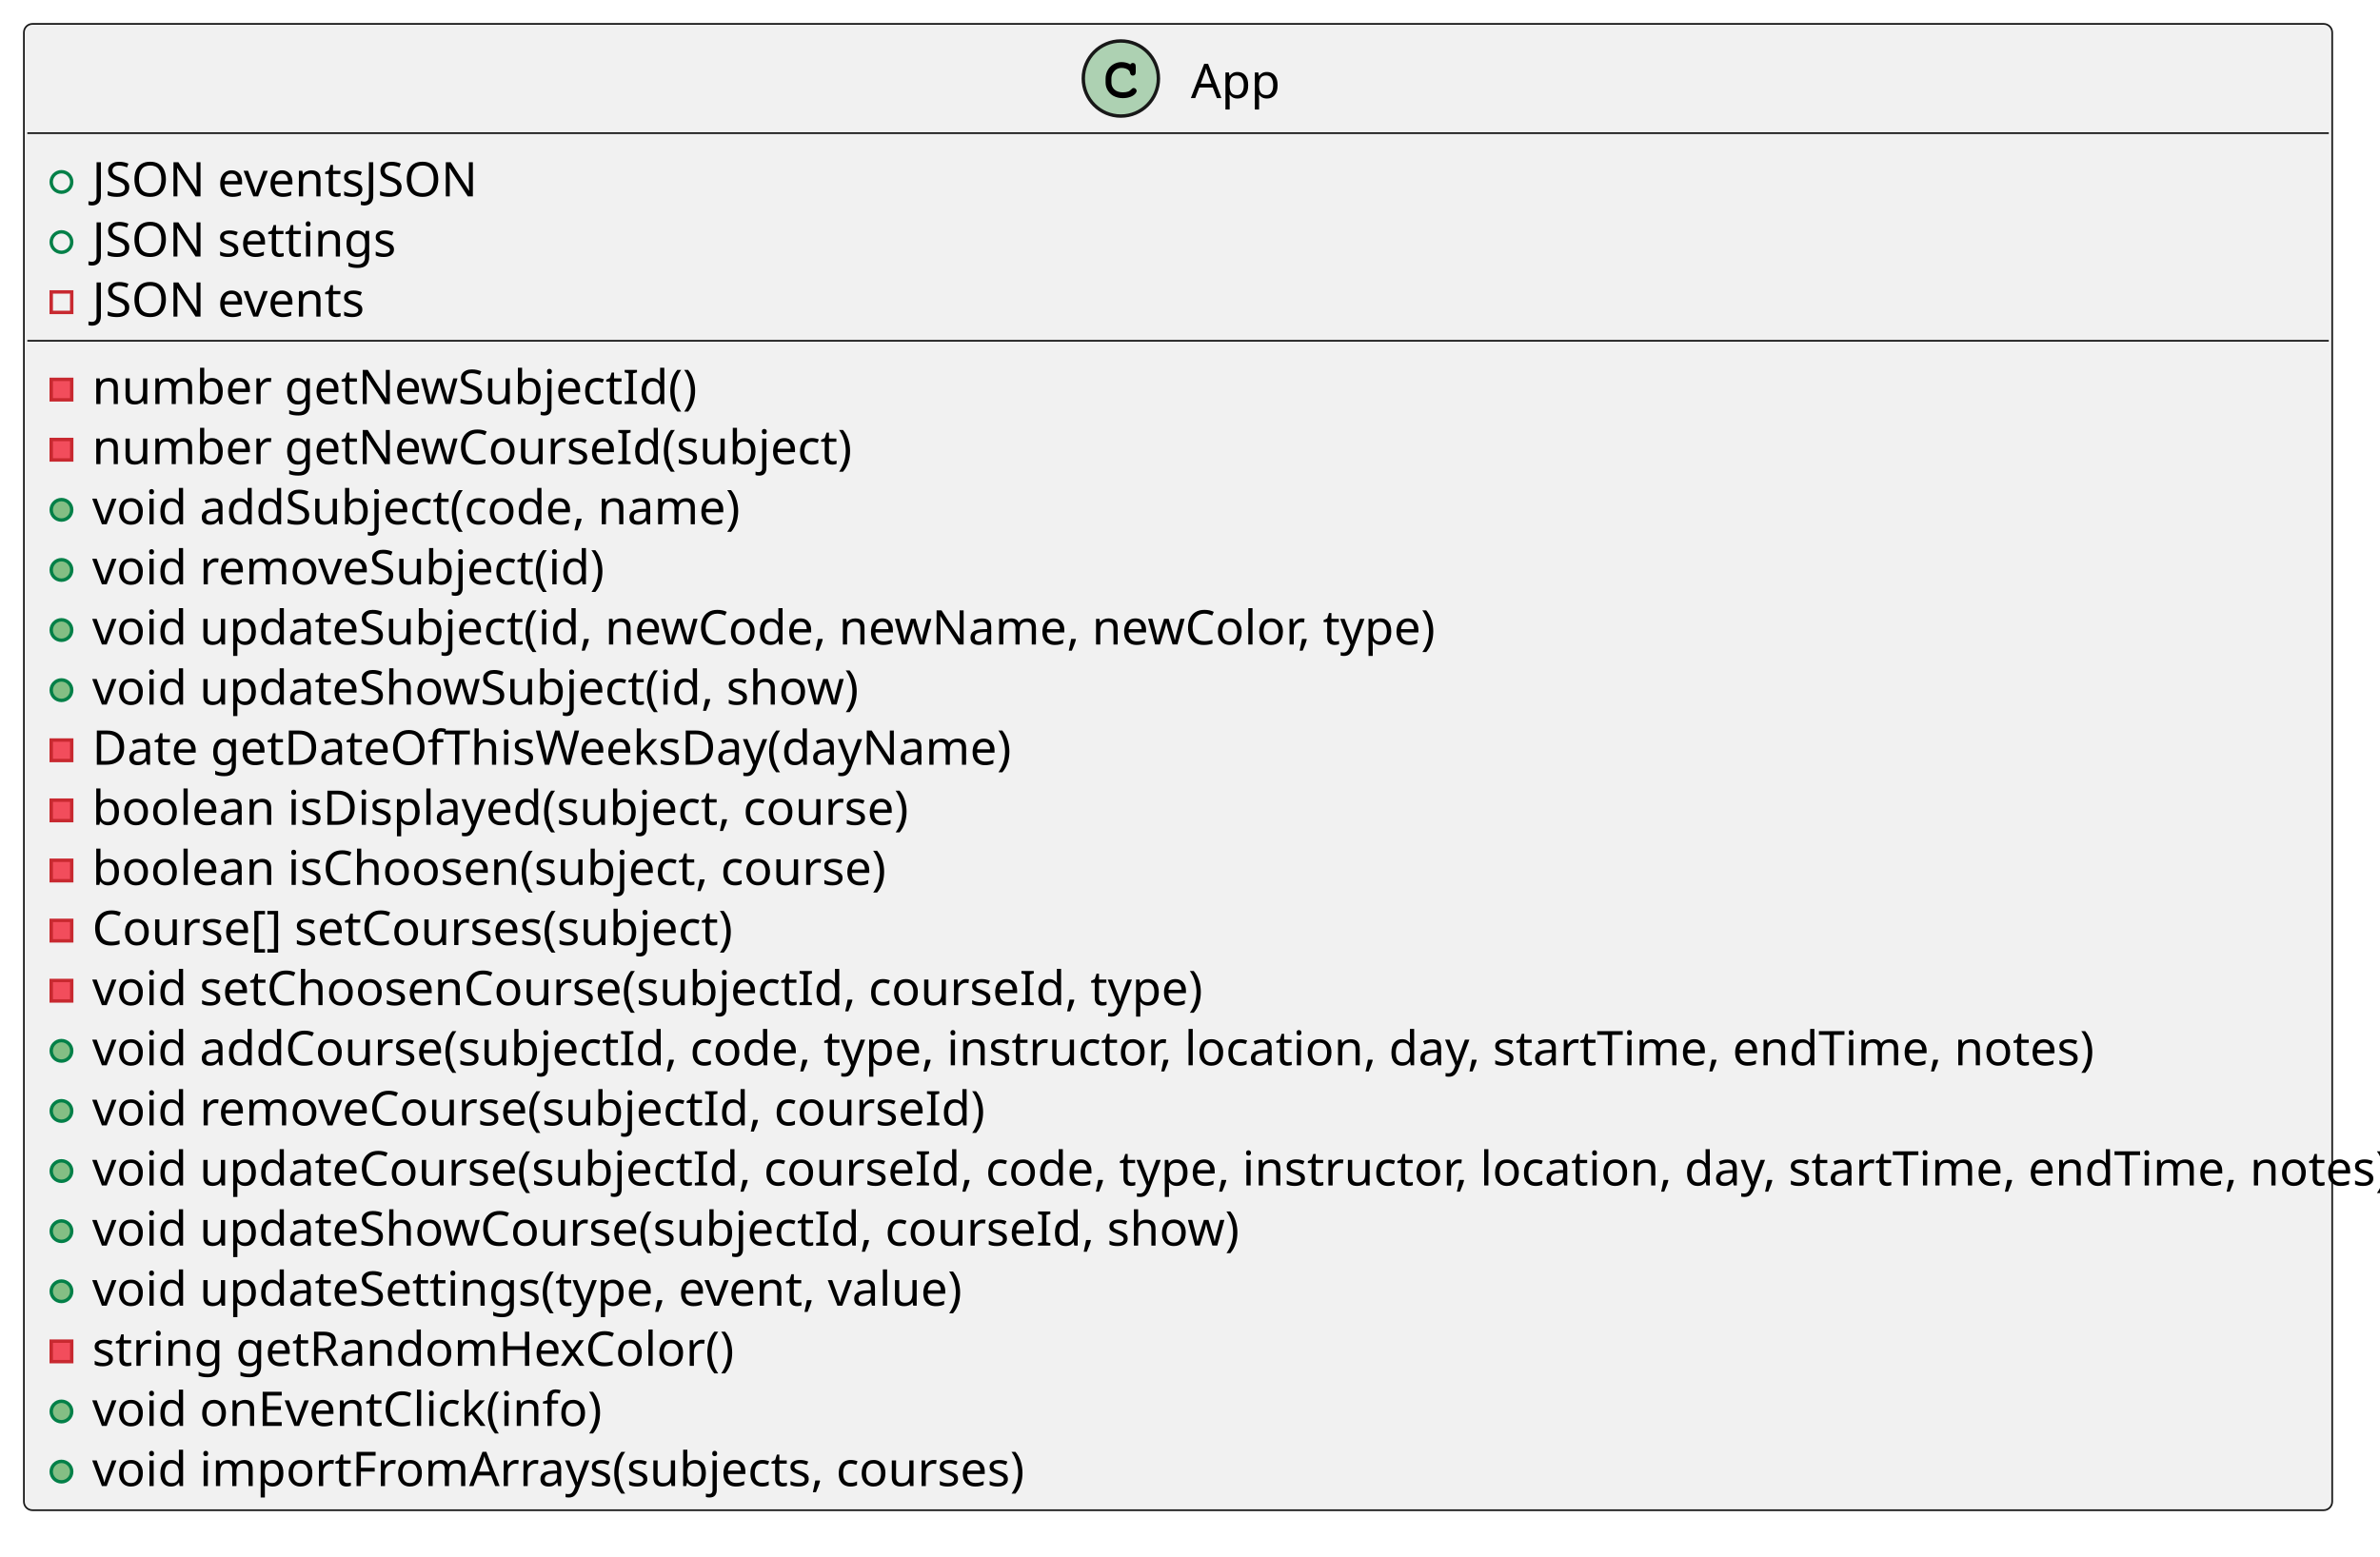
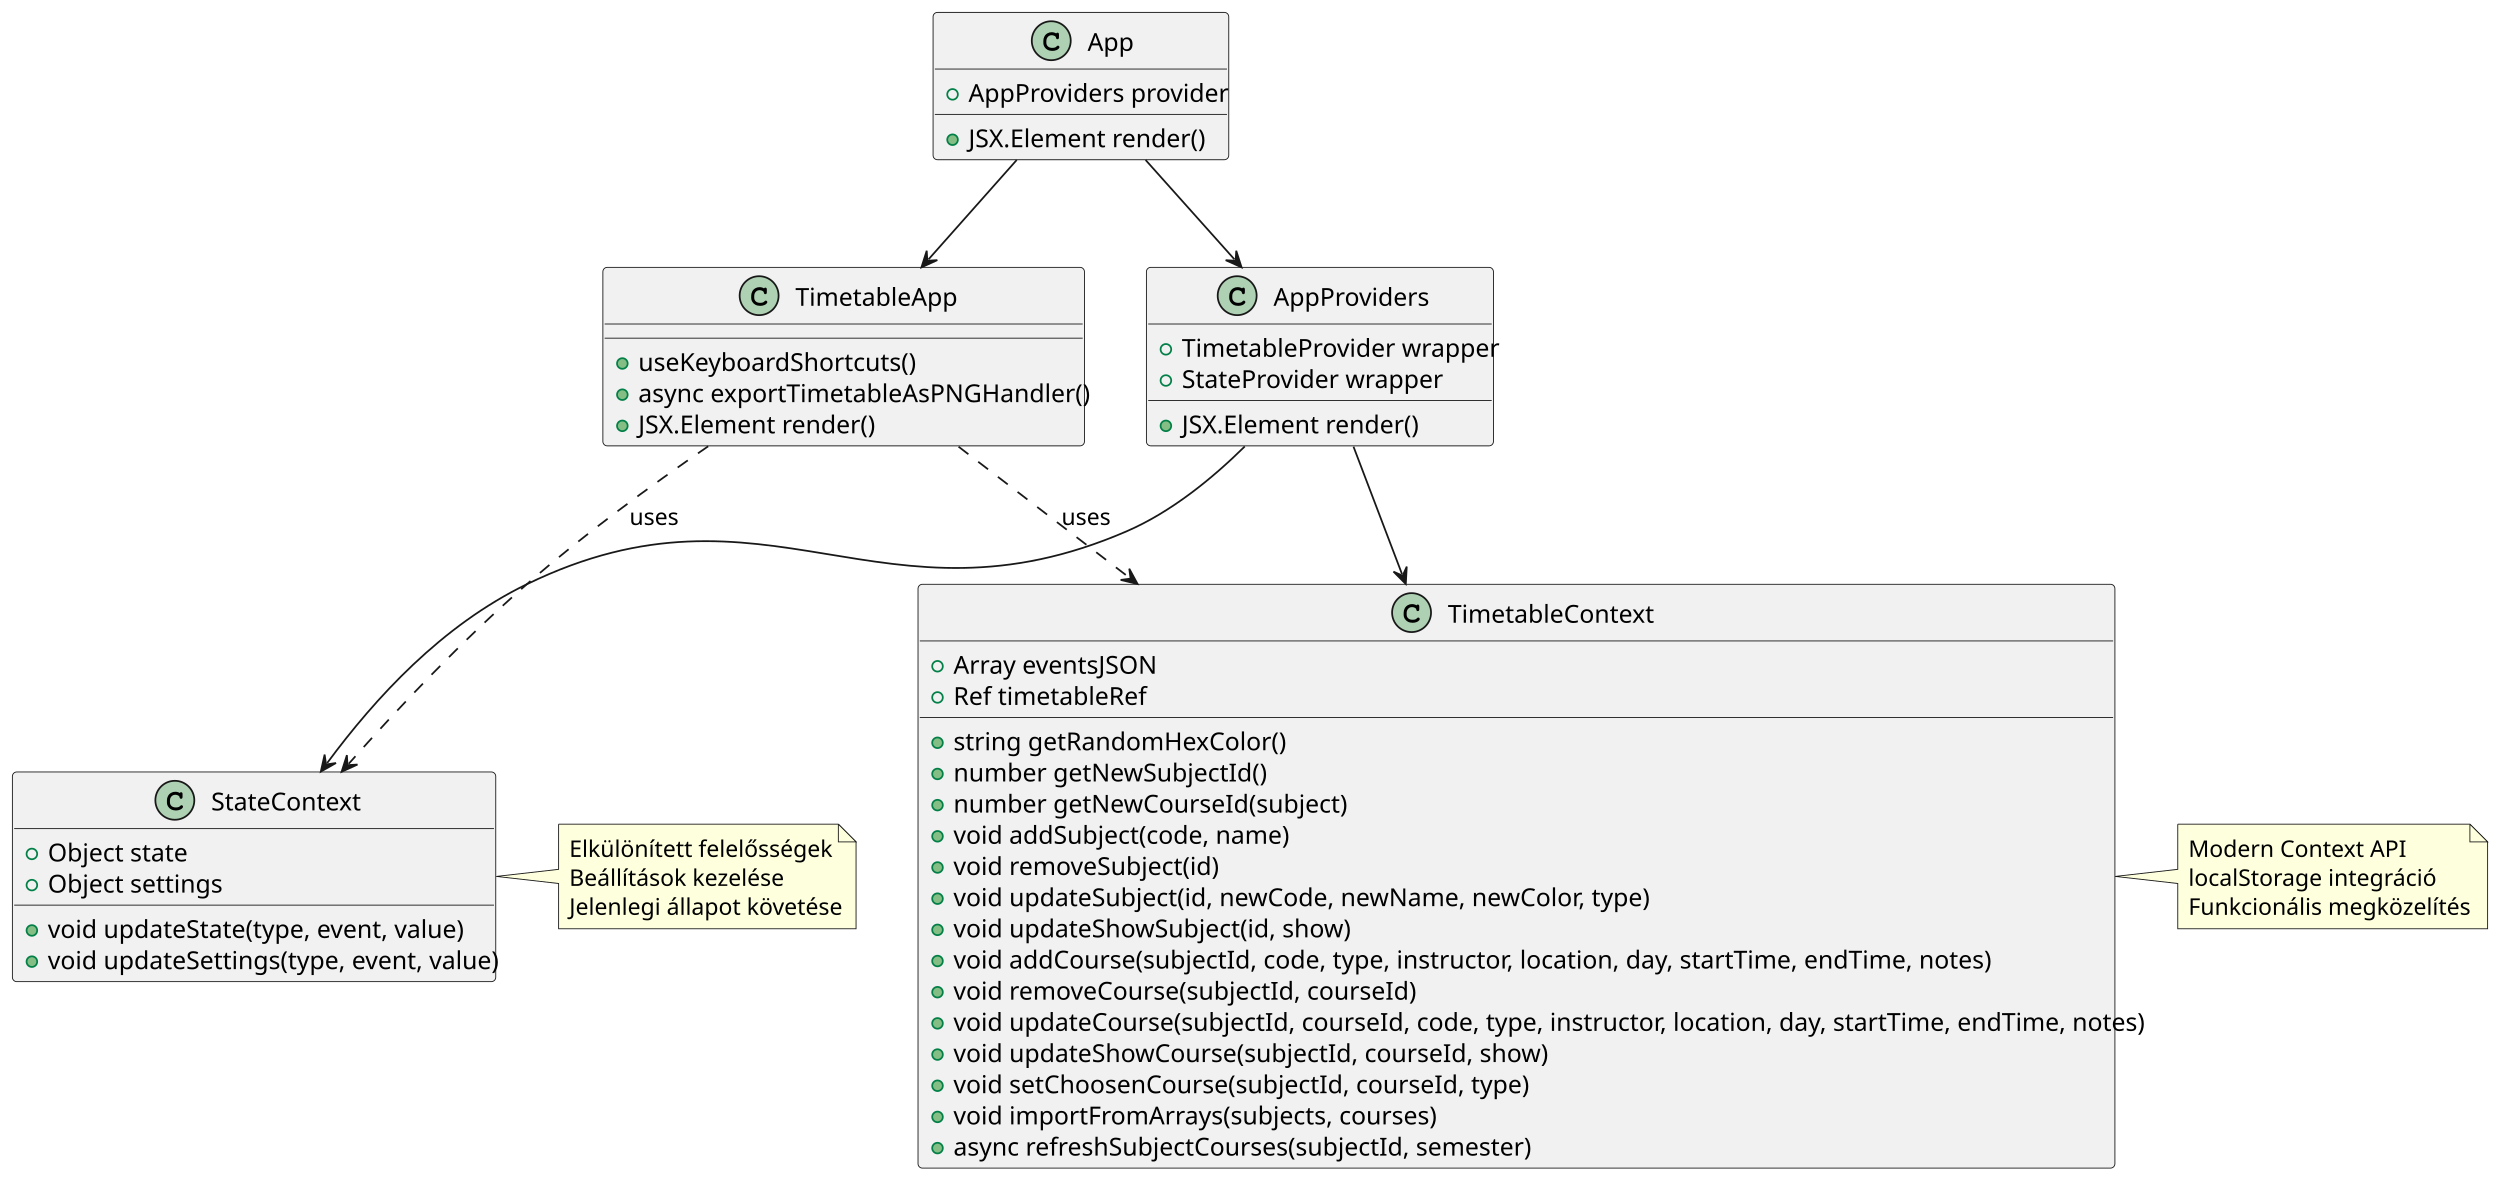
- <svg xmlns="http://www.w3.org/2000/svg" contentStyleType="text/css" height="456px" preserveAspectRatio="none" style="width:697px;height:456px;background:#FFFFFF;" version="1.1" viewBox="0 0 697 456" width="697px" zoomAndPan="magnify">
+ <svg xmlns="http://www.w3.org/2000/svg" contentStyleType="text/css" height="666px" preserveAspectRatio="none" style="width:1412px;height:666px;background:#FFFFFF;" version="1.1" viewBox="0 0 1412 666" width="1412px" zoomAndPan="magnify">
  <defs />
  <g>
    <g id="elem_App">
-       <rect codeLine="2" fill="#F1F1F1" height="435.406" id="App" rx="2.5" ry="2.5" style="stroke:#181818;stroke-width:0.5;" width="676" x="7" y="7" />
-       <ellipse cx="328.25" cy="23" fill="#ADD1B2" rx="11" ry="11" style="stroke:#181818;stroke-width:1.0;" />
-       <path d="M331.016,18.875 Q331.172,18.656 331.359,18.547 Q331.547,18.438 331.766,18.438 Q332.141,18.438 332.375,18.703 Q332.609,18.953 332.609,19.562 L332.609,21.016 Q332.609,21.625 332.375,21.891 Q332.141,22.156 331.766,22.156 Q331.422,22.156 331.219,21.953 Q331.016,21.766 330.906,21.25 Q330.859,20.891 330.672,20.703 Q330.344,20.328 329.734,20.109 Q329.125,19.891 328.5,19.891 Q327.734,19.891 327.094,20.219 Q326.469,20.547 325.969,21.297 Q325.484,22.047 325.484,23.078 L325.484,24.172 Q325.484,25.406 326.375,26.234 Q327.266,27.047 328.859,27.047 Q329.797,27.047 330.453,26.797 Q330.844,26.641 331.266,26.203 Q331.531,25.938 331.672,25.859 Q331.828,25.781 332.031,25.781 Q332.359,25.781 332.609,26.047 Q332.875,26.297 332.875,26.641 Q332.875,26.984 332.531,27.391 Q332.031,27.969 331.234,28.297 Q330.156,28.75 328.859,28.75 Q327.344,28.75 326.141,28.125 Q325.156,27.625 324.469,26.562 Q323.781,25.484 323.781,24.203 L323.781,23.047 Q323.781,21.719 324.391,20.578 Q325.016,19.422 326.109,18.812 Q327.203,18.188 328.438,18.188 Q329.172,18.188 329.812,18.359 Q330.469,18.516 331.016,18.875 Z " fill="#000000" />
-       <text fill="#000000" font-family="sans-serif" font-size="14" lengthAdjust="spacing" textLength="25" x="348.75" y="28.729">App</text>
-       <line style="stroke:#181818;stroke-width:0.5;" x1="8" x2="682" y1="39" y2="39" />
-       <ellipse cx="18" cy="53.305" fill="none" rx="3" ry="3" style="stroke:#038048;stroke-width:1.0;" />
-       <text fill="#000000" font-family="sans-serif" font-size="14" lengthAdjust="spacing" textLength="116" x="27" y="57.533">JSON eventsJSON</text>
-       <ellipse cx="18" cy="70.914" fill="none" rx="3" ry="3" style="stroke:#038048;stroke-width:1.0;" />
-       <text fill="#000000" font-family="sans-serif" font-size="14" lengthAdjust="spacing" textLength="88" x="27" y="75.143">JSON settings</text>
-       <rect fill="none" height="6" style="stroke:#C82930;stroke-width:1.0;" width="6" x="15" y="85.523" />
-       <text fill="#000000" font-family="sans-serif" font-size="14" lengthAdjust="spacing" textLength="81" x="27" y="92.752">JSON events</text>
-       <line style="stroke:#181818;stroke-width:0.5;" x1="8" x2="682" y1="99.828" y2="99.828" />
-       <rect fill="#F24D5C" height="6" style="stroke:#C82930;stroke-width:1.0;" width="6" x="15" y="111.133" />
-       <text fill="#000000" font-family="sans-serif" font-size="14" lengthAdjust="spacing" textLength="166" x="27" y="118.361">number getNewSubjectId()</text>
-       <rect fill="#F24D5C" height="6" style="stroke:#C82930;stroke-width:1.0;" width="6" x="15" y="128.742" />
-       <text fill="#000000" font-family="sans-serif" font-size="14" lengthAdjust="spacing" textLength="210" x="27" y="135.971">number getNewCourseId(subject)</text>
-       <ellipse cx="18" cy="149.352" fill="#84BE84" rx="3" ry="3" style="stroke:#038048;stroke-width:1.0;" />
-       <text fill="#000000" font-family="sans-serif" font-size="14" lengthAdjust="spacing" textLength="185" x="27" y="153.58">void addSubject(code, name)</text>
-       <ellipse cx="18" cy="166.961" fill="#84BE84" rx="3" ry="3" style="stroke:#038048;stroke-width:1.0;" />
-       <text fill="#000000" font-family="sans-serif" font-size="14" lengthAdjust="spacing" textLength="145" x="27" y="171.19">void removeSubject(id)</text>
-       <ellipse cx="18" cy="184.57" fill="#84BE84" rx="3" ry="3" style="stroke:#038048;stroke-width:1.0;" />
-       <text fill="#000000" font-family="sans-serif" font-size="14" lengthAdjust="spacing" textLength="380" x="27" y="188.799">void updateSubject(id, newCode, newName, newColor, type)</text>
-       <ellipse cx="18" cy="202.18" fill="#84BE84" rx="3" ry="3" style="stroke:#038048;stroke-width:1.0;" />
-       <text fill="#000000" font-family="sans-serif" font-size="14" lengthAdjust="spacing" textLength="216" x="27" y="206.408">void updateShowSubject(id, show)</text>
-       <rect fill="#F24D5C" height="6" style="stroke:#C82930;stroke-width:1.0;" width="6" x="15" y="216.789" />
-       <text fill="#000000" font-family="sans-serif" font-size="14" lengthAdjust="spacing" textLength="263" x="27" y="224.018">Date getDateOfThisWeeksDay(dayName)</text>
-       <rect fill="#F24D5C" height="6" style="stroke:#C82930;stroke-width:1.0;" width="6" x="15" y="234.398" />
-       <text fill="#000000" font-family="sans-serif" font-size="14" lengthAdjust="spacing" textLength="233" x="27" y="241.627">boolean isDisplayed(subject, course)</text>
-       <rect fill="#F24D5C" height="6" style="stroke:#C82930;stroke-width:1.0;" width="6" x="15" y="252.008" />
-       <text fill="#000000" font-family="sans-serif" font-size="14" lengthAdjust="spacing" textLength="228" x="27" y="259.236">boolean isChoosen(subject, course)</text>
-       <rect fill="#F24D5C" height="6" style="stroke:#C82930;stroke-width:1.0;" width="6" x="15" y="269.617" />
-       <text fill="#000000" font-family="sans-serif" font-size="14" lengthAdjust="spacing" textLength="185" x="27" y="276.846">Course[] setCourses(subject)</text>
-       <rect fill="#F24D5C" height="6" style="stroke:#C82930;stroke-width:1.0;" width="6" x="15" y="287.227" />
-       <text fill="#000000" font-family="sans-serif" font-size="14" lengthAdjust="spacing" textLength="315" x="27" y="294.455">void setChoosenCourse(subjectId, courseId, type)</text>
-       <ellipse cx="18" cy="307.836" fill="#84BE84" rx="3" ry="3" style="stroke:#038048;stroke-width:1.0;" />
-       <text fill="#000000" font-family="sans-serif" font-size="14" lengthAdjust="spacing" textLength="568" x="27" y="312.065">void addCourse(subjectId, code, type, instructor, location, day, startTime, endTime, notes)</text>
-       <ellipse cx="18" cy="325.445" fill="#84BE84" rx="3" ry="3" style="stroke:#038048;stroke-width:1.0;" />
-       <text fill="#000000" font-family="sans-serif" font-size="14" lengthAdjust="spacing" textLength="251" x="27" y="329.674">void removeCourse(subjectId, courseId)</text>
-       <ellipse cx="18" cy="343.055" fill="#84BE84" rx="3" ry="3" style="stroke:#038048;stroke-width:1.0;" />
-       <text fill="#000000" font-family="sans-serif" font-size="14" lengthAdjust="spacing" textLength="650" x="27" y="347.283">void updateCourse(subjectId, courseId, code, type, instructor, location, day, startTime, endTime, notes)</text>
-       <ellipse cx="18" cy="360.664" fill="#84BE84" rx="3" ry="3" style="stroke:#038048;stroke-width:1.0;" />
-       <text fill="#000000" font-family="sans-serif" font-size="14" lengthAdjust="spacing" textLength="322" x="27" y="364.893">void updateShowCourse(subjectId, courseId, show)</text>
-       <ellipse cx="18" cy="378.273" fill="#84BE84" rx="3" ry="3" style="stroke:#038048;stroke-width:1.0;" />
-       <text fill="#000000" font-family="sans-serif" font-size="14" lengthAdjust="spacing" textLength="247" x="27" y="382.502">void updateSettings(type, event, value)</text>
-       <rect fill="#F24D5C" height="6" style="stroke:#C82930;stroke-width:1.0;" width="6" x="15" y="392.883" />
-       <text fill="#000000" font-family="sans-serif" font-size="14" lengthAdjust="spacing" textLength="179" x="27" y="400.111">string getRandomHexColor()</text>
-       <ellipse cx="18" cy="413.492" fill="#84BE84" rx="3" ry="3" style="stroke:#038048;stroke-width:1.0;" />
-       <text fill="#000000" font-family="sans-serif" font-size="14" lengthAdjust="spacing" textLength="145" x="27" y="417.721">void onEventClick(info)</text>
-       <ellipse cx="18" cy="431.102" fill="#84BE84" rx="3" ry="3" style="stroke:#038048;stroke-width:1.0;" />
-       <text fill="#000000" font-family="sans-serif" font-size="14" lengthAdjust="spacing" textLength="263" x="27" y="435.33">void importFromArrays(subjects, courses)</text>
+       <rect codeLine="2" fill="#F1F1F1" height="83.219" id="App" rx="2.5" ry="2.5" style="stroke:#181818;stroke-width:0.5;" width="167" x="527" y="7" />
+       <ellipse cx="593.75" cy="23" fill="#ADD1B2" rx="11" ry="11" style="stroke:#181818;stroke-width:1.0;" />
+       <path d="M596.516,18.875 Q596.672,18.656 596.859,18.547 Q597.047,18.438 597.266,18.438 Q597.641,18.438 597.875,18.703 Q598.109,18.953 598.109,19.562 L598.109,21.016 Q598.109,21.625 597.875,21.891 Q597.641,22.156 597.266,22.156 Q596.922,22.156 596.719,21.953 Q596.516,21.766 596.406,21.25 Q596.359,20.891 596.172,20.703 Q595.844,20.328 595.234,20.109 Q594.625,19.891 594,19.891 Q593.234,19.891 592.594,20.219 Q591.969,20.547 591.469,21.297 Q590.984,22.047 590.984,23.078 L590.984,24.172 Q590.984,25.406 591.875,26.234 Q592.766,27.047 594.359,27.047 Q595.297,27.047 595.953,26.797 Q596.344,26.641 596.766,26.203 Q597.031,25.938 597.172,25.859 Q597.328,25.781 597.531,25.781 Q597.859,25.781 598.109,26.047 Q598.375,26.297 598.375,26.641 Q598.375,26.984 598.031,27.391 Q597.531,27.969 596.734,28.297 Q595.656,28.75 594.359,28.75 Q592.844,28.75 591.641,28.125 Q590.656,27.625 589.969,26.562 Q589.281,25.484 589.281,24.203 L589.281,23.047 Q589.281,21.719 589.891,20.578 Q590.516,19.422 591.609,18.812 Q592.703,18.188 593.938,18.188 Q594.672,18.188 595.312,18.359 Q595.969,18.516 596.516,18.875 Z " fill="#000000" />
+       <text fill="#000000" font-family="sans-serif" font-size="14" lengthAdjust="spacing" textLength="25" x="614.25" y="28.729">App</text>
+       <line style="stroke:#181818;stroke-width:0.5;" x1="528" x2="693" y1="39" y2="39" />
+       <ellipse cx="538" cy="53.305" fill="none" rx="3" ry="3" style="stroke:#038048;stroke-width:1.0;" />
+       <text fill="#000000" font-family="sans-serif" font-size="14" lengthAdjust="spacing" textLength="141" x="547" y="57.533">AppProviders provider</text>
+       <line style="stroke:#181818;stroke-width:0.5;" x1="528" x2="693" y1="64.609" y2="64.609" />
+       <ellipse cx="538" cy="78.914" fill="#84BE84" rx="3" ry="3" style="stroke:#038048;stroke-width:1.0;" />
+       <text fill="#000000" font-family="sans-serif" font-size="14" lengthAdjust="spacing" textLength="134" x="547" y="83.143">JSX.Element render()</text>
+     </g>
+     <g id="elem_TimetableApp">
+       <rect codeLine="7" fill="#F1F1F1" height="100.828" id="TimetableApp" rx="2.5" ry="2.5" style="stroke:#181818;stroke-width:0.5;" width="272" x="340.5" y="151" />
+       <ellipse cx="428.75" cy="167" fill="#ADD1B2" rx="11" ry="11" style="stroke:#181818;stroke-width:1.0;" />
+       <path d="M431.516,162.875 Q431.672,162.656 431.859,162.547 Q432.047,162.438 432.266,162.438 Q432.641,162.438 432.875,162.703 Q433.109,162.953 433.109,163.562 L433.109,165.016 Q433.109,165.625 432.875,165.891 Q432.641,166.156 432.266,166.156 Q431.922,166.156 431.719,165.953 Q431.516,165.766 431.406,165.25 Q431.359,164.891 431.172,164.703 Q430.844,164.328 430.234,164.109 Q429.625,163.891 429,163.891 Q428.234,163.891 427.594,164.219 Q426.969,164.547 426.469,165.297 Q425.984,166.047 425.984,167.078 L425.984,168.172 Q425.984,169.406 426.875,170.234 Q427.766,171.047 429.359,171.047 Q430.297,171.047 430.953,170.797 Q431.344,170.641 431.766,170.203 Q432.031,169.938 432.172,169.859 Q432.328,169.781 432.531,169.781 Q432.859,169.781 433.109,170.047 Q433.375,170.297 433.375,170.641 Q433.375,170.984 433.031,171.391 Q432.531,171.969 431.734,172.297 Q430.656,172.75 429.359,172.75 Q427.844,172.75 426.641,172.125 Q425.656,171.625 424.969,170.562 Q424.281,169.484 424.281,168.203 L424.281,167.047 Q424.281,165.719 424.891,164.578 Q425.516,163.422 426.609,162.812 Q427.703,162.188 428.938,162.188 Q429.672,162.188 430.312,162.359 Q430.969,162.516 431.516,162.875 Z " fill="#000000" />
+       <text fill="#000000" font-family="sans-serif" font-size="14" lengthAdjust="spacing" textLength="87" x="449.25" y="172.728">TimetableApp</text>
+       <line style="stroke:#181818;stroke-width:0.5;" x1="341.5" x2="611.5" y1="183" y2="183" />
+       <line style="stroke:#181818;stroke-width:0.5;" x1="341.5" x2="611.5" y1="191" y2="191" />
+       <ellipse cx="351.5" cy="205.305" fill="#84BE84" rx="3" ry="3" style="stroke:#038048;stroke-width:1.0;" />
+       <text fill="#000000" font-family="sans-serif" font-size="14" lengthAdjust="spacing" textLength="154" x="360.5" y="209.533">useKeyboardShortcuts()</text>
+       <ellipse cx="351.5" cy="222.914" fill="#84BE84" rx="3" ry="3" style="stroke:#038048;stroke-width:1.0;" />
+       <text fill="#000000" font-family="sans-serif" font-size="14" lengthAdjust="spacing" textLength="246" x="360.5" y="227.143">async exportTimetableAsPNGHandler()</text>
+       <ellipse cx="351.5" cy="240.523" fill="#84BE84" rx="3" ry="3" style="stroke:#038048;stroke-width:1.0;" />
+       <text fill="#000000" font-family="sans-serif" font-size="14" lengthAdjust="spacing" textLength="134" x="360.5" y="244.752">JSX.Element render()</text>
+     </g>
+     <g id="elem_TimetableContext">
+       <rect codeLine="13" fill="#F1F1F1" height="329.75" id="TimetableContext" rx="2.5" ry="2.5" style="stroke:#181818;stroke-width:0.5;" width="676" x="518.5" y="330" />
+       <ellipse cx="797.25" cy="346" fill="#ADD1B2" rx="11" ry="11" style="stroke:#181818;stroke-width:1.0;" />
+       <path d="M800.016,341.875 Q800.172,341.656 800.359,341.547 Q800.547,341.438 800.766,341.438 Q801.141,341.438 801.375,341.703 Q801.609,341.953 801.609,342.562 L801.609,344.016 Q801.609,344.625 801.375,344.891 Q801.141,345.156 800.766,345.156 Q800.422,345.156 800.219,344.953 Q800.016,344.766 799.906,344.25 Q799.859,343.891 799.672,343.703 Q799.344,343.328 798.734,343.109 Q798.125,342.891 797.5,342.891 Q796.734,342.891 796.094,343.219 Q795.469,343.547 794.969,344.297 Q794.484,345.047 794.484,346.078 L794.484,347.172 Q794.484,348.406 795.375,349.234 Q796.266,350.047 797.859,350.047 Q798.797,350.047 799.453,349.797 Q799.844,349.641 800.266,349.203 Q800.531,348.938 800.672,348.859 Q800.828,348.781 801.031,348.781 Q801.359,348.781 801.609,349.047 Q801.875,349.297 801.875,349.641 Q801.875,349.984 801.531,350.391 Q801.031,350.969 800.234,351.297 Q799.156,351.75 797.859,351.75 Q796.344,351.75 795.141,351.125 Q794.156,350.625 793.469,349.562 Q792.781,348.484 792.781,347.203 L792.781,346.047 Q792.781,344.719 793.391,343.578 Q794.016,342.422 795.109,341.812 Q796.203,341.188 797.438,341.188 Q798.172,341.188 798.812,341.359 Q799.469,341.516 800.016,341.875 Z " fill="#000000" />
+       <text fill="#000000" font-family="sans-serif" font-size="14" lengthAdjust="spacing" textLength="110" x="817.75" y="351.728">TimetableContext</text>
+       <line style="stroke:#181818;stroke-width:0.5;" x1="519.5" x2="1193.5" y1="362" y2="362" />
+       <ellipse cx="529.5" cy="376.305" fill="none" rx="3" ry="3" style="stroke:#038048;stroke-width:1.0;" />
+       <text fill="#000000" font-family="sans-serif" font-size="14" lengthAdjust="spacing" textLength="115" x="538.5" y="380.533">Array eventsJSON</text>
+       <ellipse cx="529.5" cy="393.914" fill="none" rx="3" ry="3" style="stroke:#038048;stroke-width:1.0;" />
+       <text fill="#000000" font-family="sans-serif" font-size="14" lengthAdjust="spacing" textLength="105" x="538.5" y="398.143">Ref timetableRef</text>
+       <line style="stroke:#181818;stroke-width:0.5;" x1="519.5" x2="1193.5" y1="405.219" y2="405.219" />
+       <ellipse cx="529.5" cy="419.523" fill="#84BE84" rx="3" ry="3" style="stroke:#038048;stroke-width:1.0;" />
+       <text fill="#000000" font-family="sans-serif" font-size="14" lengthAdjust="spacing" textLength="179" x="538.5" y="423.752">string getRandomHexColor()</text>
+       <ellipse cx="529.5" cy="437.133" fill="#84BE84" rx="3" ry="3" style="stroke:#038048;stroke-width:1.0;" />
+       <text fill="#000000" font-family="sans-serif" font-size="14" lengthAdjust="spacing" textLength="166" x="538.5" y="441.361">number getNewSubjectId()</text>
+       <ellipse cx="529.5" cy="454.742" fill="#84BE84" rx="3" ry="3" style="stroke:#038048;stroke-width:1.0;" />
+       <text fill="#000000" font-family="sans-serif" font-size="14" lengthAdjust="spacing" textLength="210" x="538.5" y="458.971">number getNewCourseId(subject)</text>
+       <ellipse cx="529.5" cy="472.352" fill="#84BE84" rx="3" ry="3" style="stroke:#038048;stroke-width:1.0;" />
+       <text fill="#000000" font-family="sans-serif" font-size="14" lengthAdjust="spacing" textLength="185" x="538.5" y="476.58">void addSubject(code, name)</text>
+       <ellipse cx="529.5" cy="489.961" fill="#84BE84" rx="3" ry="3" style="stroke:#038048;stroke-width:1.0;" />
+       <text fill="#000000" font-family="sans-serif" font-size="14" lengthAdjust="spacing" textLength="145" x="538.5" y="494.19">void removeSubject(id)</text>
+       <ellipse cx="529.5" cy="507.57" fill="#84BE84" rx="3" ry="3" style="stroke:#038048;stroke-width:1.0;" />
+       <text fill="#000000" font-family="sans-serif" font-size="14" lengthAdjust="spacing" textLength="380" x="538.5" y="511.799">void updateSubject(id, newCode, newName, newColor, type)</text>
+       <ellipse cx="529.5" cy="525.18" fill="#84BE84" rx="3" ry="3" style="stroke:#038048;stroke-width:1.0;" />
+       <text fill="#000000" font-family="sans-serif" font-size="14" lengthAdjust="spacing" textLength="216" x="538.5" y="529.408">void updateShowSubject(id, show)</text>
+       <ellipse cx="529.5" cy="542.789" fill="#84BE84" rx="3" ry="3" style="stroke:#038048;stroke-width:1.0;" />
+       <text fill="#000000" font-family="sans-serif" font-size="14" lengthAdjust="spacing" textLength="568" x="538.5" y="547.018">void addCourse(subjectId, code, type, instructor, location, day, startTime, endTime, notes)</text>
+       <ellipse cx="529.5" cy="560.398" fill="#84BE84" rx="3" ry="3" style="stroke:#038048;stroke-width:1.0;" />
+       <text fill="#000000" font-family="sans-serif" font-size="14" lengthAdjust="spacing" textLength="251" x="538.5" y="564.627">void removeCourse(subjectId, courseId)</text>
+       <ellipse cx="529.5" cy="578.008" fill="#84BE84" rx="3" ry="3" style="stroke:#038048;stroke-width:1.0;" />
+       <text fill="#000000" font-family="sans-serif" font-size="14" lengthAdjust="spacing" textLength="650" x="538.5" y="582.236">void updateCourse(subjectId, courseId, code, type, instructor, location, day, startTime, endTime, notes)</text>
+       <ellipse cx="529.5" cy="595.617" fill="#84BE84" rx="3" ry="3" style="stroke:#038048;stroke-width:1.0;" />
+       <text fill="#000000" font-family="sans-serif" font-size="14" lengthAdjust="spacing" textLength="322" x="538.5" y="599.846">void updateShowCourse(subjectId, courseId, show)</text>
+       <ellipse cx="529.5" cy="613.227" fill="#84BE84" rx="3" ry="3" style="stroke:#038048;stroke-width:1.0;" />
+       <text fill="#000000" font-family="sans-serif" font-size="14" lengthAdjust="spacing" textLength="315" x="538.5" y="617.455">void setChoosenCourse(subjectId, courseId, type)</text>
+       <ellipse cx="529.5" cy="630.836" fill="#84BE84" rx="3" ry="3" style="stroke:#038048;stroke-width:1.0;" />
+       <text fill="#000000" font-family="sans-serif" font-size="14" lengthAdjust="spacing" textLength="263" x="538.5" y="635.064">void importFromArrays(subjects, courses)</text>
+       <ellipse cx="529.5" cy="648.445" fill="#84BE84" rx="3" ry="3" style="stroke:#038048;stroke-width:1.0;" />
+       <text fill="#000000" font-family="sans-serif" font-size="14" lengthAdjust="spacing" textLength="318" x="538.5" y="652.674">async refreshSubjectCourses(subjectId, semester)</text>
+     </g>
+     <g id="elem_StateContext">
+       <rect codeLine="32" fill="#F1F1F1" height="118.438" id="StateContext" rx="2.5" ry="2.5" style="stroke:#181818;stroke-width:0.5;" width="273" x="7" y="436" />
+       <ellipse cx="98.75" cy="452" fill="#ADD1B2" rx="11" ry="11" style="stroke:#181818;stroke-width:1.0;" />
+       <path d="M101.516,447.875 Q101.672,447.656 101.859,447.547 Q102.047,447.438 102.266,447.438 Q102.641,447.438 102.875,447.703 Q103.109,447.953 103.109,448.562 L103.109,450.016 Q103.109,450.625 102.875,450.891 Q102.641,451.156 102.266,451.156 Q101.922,451.156 101.719,450.953 Q101.516,450.766 101.406,450.25 Q101.359,449.891 101.172,449.703 Q100.844,449.328 100.234,449.109 Q99.625,448.891 99,448.891 Q98.234,448.891 97.594,449.219 Q96.969,449.547 96.469,450.297 Q95.984,451.047 95.984,452.078 L95.984,453.172 Q95.984,454.406 96.875,455.234 Q97.766,456.047 99.359,456.047 Q100.297,456.047 100.953,455.797 Q101.344,455.641 101.766,455.203 Q102.031,454.938 102.172,454.859 Q102.328,454.781 102.531,454.781 Q102.859,454.781 103.109,455.047 Q103.375,455.297 103.375,455.641 Q103.375,455.984 103.031,456.391 Q102.531,456.969 101.734,457.297 Q100.656,457.75 99.359,457.75 Q97.844,457.75 96.641,457.125 Q95.656,456.625 94.969,455.562 Q94.281,454.484 94.281,453.203 L94.281,452.047 Q94.281,450.719 94.891,449.578 Q95.516,448.422 96.609,447.812 Q97.703,447.188 98.938,447.188 Q99.672,447.188 100.312,447.359 Q100.969,447.516 101.516,447.875 Z " fill="#000000" />
+       <text fill="#000000" font-family="sans-serif" font-size="14" lengthAdjust="spacing" textLength="81" x="119.25" y="457.728">StateContext</text>
+       <line style="stroke:#181818;stroke-width:0.5;" x1="8" x2="279" y1="468" y2="468" />
+       <ellipse cx="18" cy="482.305" fill="none" rx="3" ry="3" style="stroke:#038048;stroke-width:1.0;" />
+       <text fill="#000000" font-family="sans-serif" font-size="14" lengthAdjust="spacing" textLength="76" x="27" y="486.533">Object state</text>
+       <ellipse cx="18" cy="499.914" fill="none" rx="3" ry="3" style="stroke:#038048;stroke-width:1.0;" />
+       <text fill="#000000" font-family="sans-serif" font-size="14" lengthAdjust="spacing" textLength="94" x="27" y="504.143">Object settings</text>
+       <line style="stroke:#181818;stroke-width:0.5;" x1="8" x2="279" y1="511.219" y2="511.219" />
+       <ellipse cx="18" cy="525.523" fill="#84BE84" rx="3" ry="3" style="stroke:#038048;stroke-width:1.0;" />
+       <text fill="#000000" font-family="sans-serif" font-size="14" lengthAdjust="spacing" textLength="229" x="27" y="529.752">void updateState(type, event, value)</text>
+       <ellipse cx="18" cy="543.133" fill="#84BE84" rx="3" ry="3" style="stroke:#038048;stroke-width:1.0;" />
+       <text fill="#000000" font-family="sans-serif" font-size="14" lengthAdjust="spacing" textLength="247" x="27" y="547.361">void updateSettings(type, event, value)</text>
+     </g>
+     <g id="elem_AppProviders">
+       <rect codeLine="39" fill="#F1F1F1" height="100.828" id="AppProviders" rx="2.5" ry="2.5" style="stroke:#181818;stroke-width:0.5;" width="196" x="647.5" y="151" />
+       <ellipse cx="698.75" cy="167" fill="#ADD1B2" rx="11" ry="11" style="stroke:#181818;stroke-width:1.0;" />
+       <path d="M701.516,162.875 Q701.672,162.656 701.859,162.547 Q702.047,162.438 702.266,162.438 Q702.641,162.438 702.875,162.703 Q703.109,162.953 703.109,163.562 L703.109,165.016 Q703.109,165.625 702.875,165.891 Q702.641,166.156 702.266,166.156 Q701.922,166.156 701.719,165.953 Q701.516,165.766 701.406,165.25 Q701.359,164.891 701.172,164.703 Q700.844,164.328 700.234,164.109 Q699.625,163.891 699,163.891 Q698.234,163.891 697.594,164.219 Q696.969,164.547 696.469,165.297 Q695.984,166.047 695.984,167.078 L695.984,168.172 Q695.984,169.406 696.875,170.234 Q697.766,171.047 699.359,171.047 Q700.297,171.047 700.953,170.797 Q701.344,170.641 701.766,170.203 Q702.031,169.938 702.172,169.859 Q702.328,169.781 702.531,169.781 Q702.859,169.781 703.109,170.047 Q703.375,170.297 703.375,170.641 Q703.375,170.984 703.031,171.391 Q702.531,171.969 701.734,172.297 Q700.656,172.75 699.359,172.75 Q697.844,172.75 696.641,172.125 Q695.656,171.625 694.969,170.562 Q694.281,169.484 694.281,168.203 L694.281,167.047 Q694.281,165.719 694.891,164.578 Q695.516,163.422 696.609,162.812 Q697.703,162.188 698.938,162.188 Q699.672,162.188 700.312,162.359 Q700.969,162.516 701.516,162.875 Z " fill="#000000" />
+       <text fill="#000000" font-family="sans-serif" font-size="14" lengthAdjust="spacing" textLength="85" x="719.25" y="172.728">AppProviders</text>
+       <line style="stroke:#181818;stroke-width:0.5;" x1="648.5" x2="842.5" y1="183" y2="183" />
+       <ellipse cx="658.5" cy="197.305" fill="none" rx="3" ry="3" style="stroke:#038048;stroke-width:1.0;" />
+       <text fill="#000000" font-family="sans-serif" font-size="14" lengthAdjust="spacing" textLength="170" x="667.5" y="201.533">TimetableProvider wrapper</text>
+       <ellipse cx="658.5" cy="214.914" fill="none" rx="3" ry="3" style="stroke:#038048;stroke-width:1.0;" />
+       <text fill="#000000" font-family="sans-serif" font-size="14" lengthAdjust="spacing" textLength="141" x="667.5" y="219.143">StateProvider wrapper</text>
+       <line style="stroke:#181818;stroke-width:0.5;" x1="648.5" x2="842.5" y1="226.219" y2="226.219" />
+       <ellipse cx="658.5" cy="240.523" fill="#84BE84" rx="3" ry="3" style="stroke:#038048;stroke-width:1.0;" />
+       <text fill="#000000" font-family="sans-serif" font-size="14" lengthAdjust="spacing" textLength="134" x="667.5" y="244.752">JSX.Element render()</text>
+     </g>
+     <g id="elem_GMN13">
+       <path d="M1230,465.5 L1230,491 L1194.6,495 L1230,499 L1230,524.555 A0,0 0 0 0 1230,524.555 L1405,524.555 A0,0 0 0 0 1405,524.555 L1405,475.5 L1395,465.5 L1230,465.5 A0,0 0 0 0 1230,465.5 " fill="#FEFFDD" style="stroke:#181818;stroke-width:0.5;" />
+       <path d="M1395,465.5 L1395,475.5 L1405,475.5 L1395,465.5 " fill="#FEFFDD" style="stroke:#181818;stroke-width:0.5;" />
+       <text fill="#000000" font-family="sans-serif" font-size="13" lengthAdjust="spacing" textLength="117" x="1236" y="483.995">Modern Context API</text>
+       <text fill="#000000" font-family="sans-serif" font-size="13" lengthAdjust="spacing" textLength="132" x="1236" y="500.347">localStorage integráció</text>
+       <text fill="#000000" font-family="sans-serif" font-size="13" lengthAdjust="spacing" textLength="154" x="1236" y="516.698">Funkcionális megközelítés</text>
+     </g>
+     <g id="elem_GMN16">
+       <path d="M315.5,465.5 L315.5,491 L280.25,495 L315.5,499 L315.5,524.555 A0,0 0 0 0 315.5,524.555 L483.5,524.555 A0,0 0 0 0 483.5,524.555 L483.5,475.5 L473.5,465.5 L315.5,465.5 A0,0 0 0 0 315.5,465.5 " fill="#FEFFDD" style="stroke:#181818;stroke-width:0.5;" />
+       <path d="M473.5,465.5 L473.5,475.5 L483.5,475.5 L473.5,465.5 " fill="#FEFFDD" style="stroke:#181818;stroke-width:0.5;" />
+       <text fill="#000000" font-family="sans-serif" font-size="13" lengthAdjust="spacing" textLength="141" x="321.5" y="483.995">Elkülönített felelősségek</text>
+       <text fill="#000000" font-family="sans-serif" font-size="13" lengthAdjust="spacing" textLength="120" x="321.5" y="500.347">Beállítások kezelése</text>
+       <text fill="#000000" font-family="sans-serif" font-size="13" lengthAdjust="spacing" textLength="147" x="321.5" y="516.698">Jelenlegi állapot követése</text>
+     </g>
+     <g id="link_App_AppProviders">
+       <path codeLine="45" d="M647.03,90.36 C663.74,109.05 679.692,126.886 697.242,146.526 " fill="none" id="App-to-AppProviders" style="stroke:#181818;stroke-width:1.0;" />
+       <polygon fill="#181818" points="701.24,151,698.226,141.624,697.908,147.272,692.26,146.954,701.24,151" style="stroke:#181818;stroke-width:1.0;" />
+     </g>
+     <g id="link_AppProviders_TimetableContext">
+       <path codeLine="46" d="M764.46,252.28 C772.85,274.31 781.105,296.002 791.855,324.243 " fill="none" id="AppProviders-to-TimetableContext" style="stroke:#181818;stroke-width:1.0;" />
+       <polygon fill="#181818" points="793.99,329.85,794.527,320.016,792.211,325.177,787.05,322.862,793.99,329.85" style="stroke:#181818;stroke-width:1.0;" />
+     </g>
+     <g id="link_AppProviders_StateContext">
+       <path codeLine="47" d="M703.04,252.16 C684.56,270.39 661.43,289.2 636.5,300 C497.72,360.16 433.53,263.86 297.5,330 C249.38,353.4 212.231,393.898 184.771,430.978 " fill="none" id="AppProviders-to-StateContext" style="stroke:#181818;stroke-width:1.0;" />
+       <polygon fill="#181818" points="181.2,435.8,189.771,430.948,184.176,431.782,183.342,426.187,181.2,435.8" style="stroke:#181818;stroke-width:1.0;" />
+     </g>
+     <g id="link_App_TimetableApp">
+       <path codeLine="48" d="M574.24,90.36 C557.65,109.05 541.831,126.871 524.411,146.511 " fill="none" id="App-to-TimetableApp" style="stroke:#181818;stroke-width:1.0;" />
+       <polygon fill="#181818" points="520.43,151,529.394,146.921,523.748,147.259,523.409,141.613,520.43,151" style="stroke:#181818;stroke-width:1.0;" />
+     </g>
+     <g id="link_TimetableApp_TimetableContext">
+       <path codeLine="49" d="M541.39,252.28 C570.12,274.31 600.949,297.958 637.76,326.198 " fill="none" id="TimetableApp-to-TimetableContext" style="stroke:#181818;stroke-width:1.0;stroke-dasharray:7.0,7.0;" />
+       <polygon fill="#181818" points="642.52,329.85,637.814,321.198,638.553,326.807,632.945,327.545,642.52,329.85" style="stroke:#181818;stroke-width:1.0;" />
+       <text fill="#000000" font-family="sans-serif" font-size="13" lengthAdjust="spacing" textLength="28" x="599.5" y="296.495">uses</text>
+     </g>
+     <g id="link_TimetableApp_StateContext">
+       <path codeLine="50" d="M399.98,252.06 C367.29,274.47 329.4,302.14 297.5,330 C260.14,362.63 225.936,398.765 196.926,431.405 " fill="none" id="TimetableApp-to-StateContext" style="stroke:#181818;stroke-width:1.0;stroke-dasharray:7.0,7.0;" />
+       <polygon fill="#181818" points="192.94,435.89,201.909,431.82,196.262,432.153,195.929,426.506,192.94,435.89" style="stroke:#181818;stroke-width:1.0;" />
+       <text fill="#000000" font-family="sans-serif" font-size="13" lengthAdjust="spacing" textLength="28" x="355.5" y="296.495">uses</text>
    </g>
  </g>
</svg>
